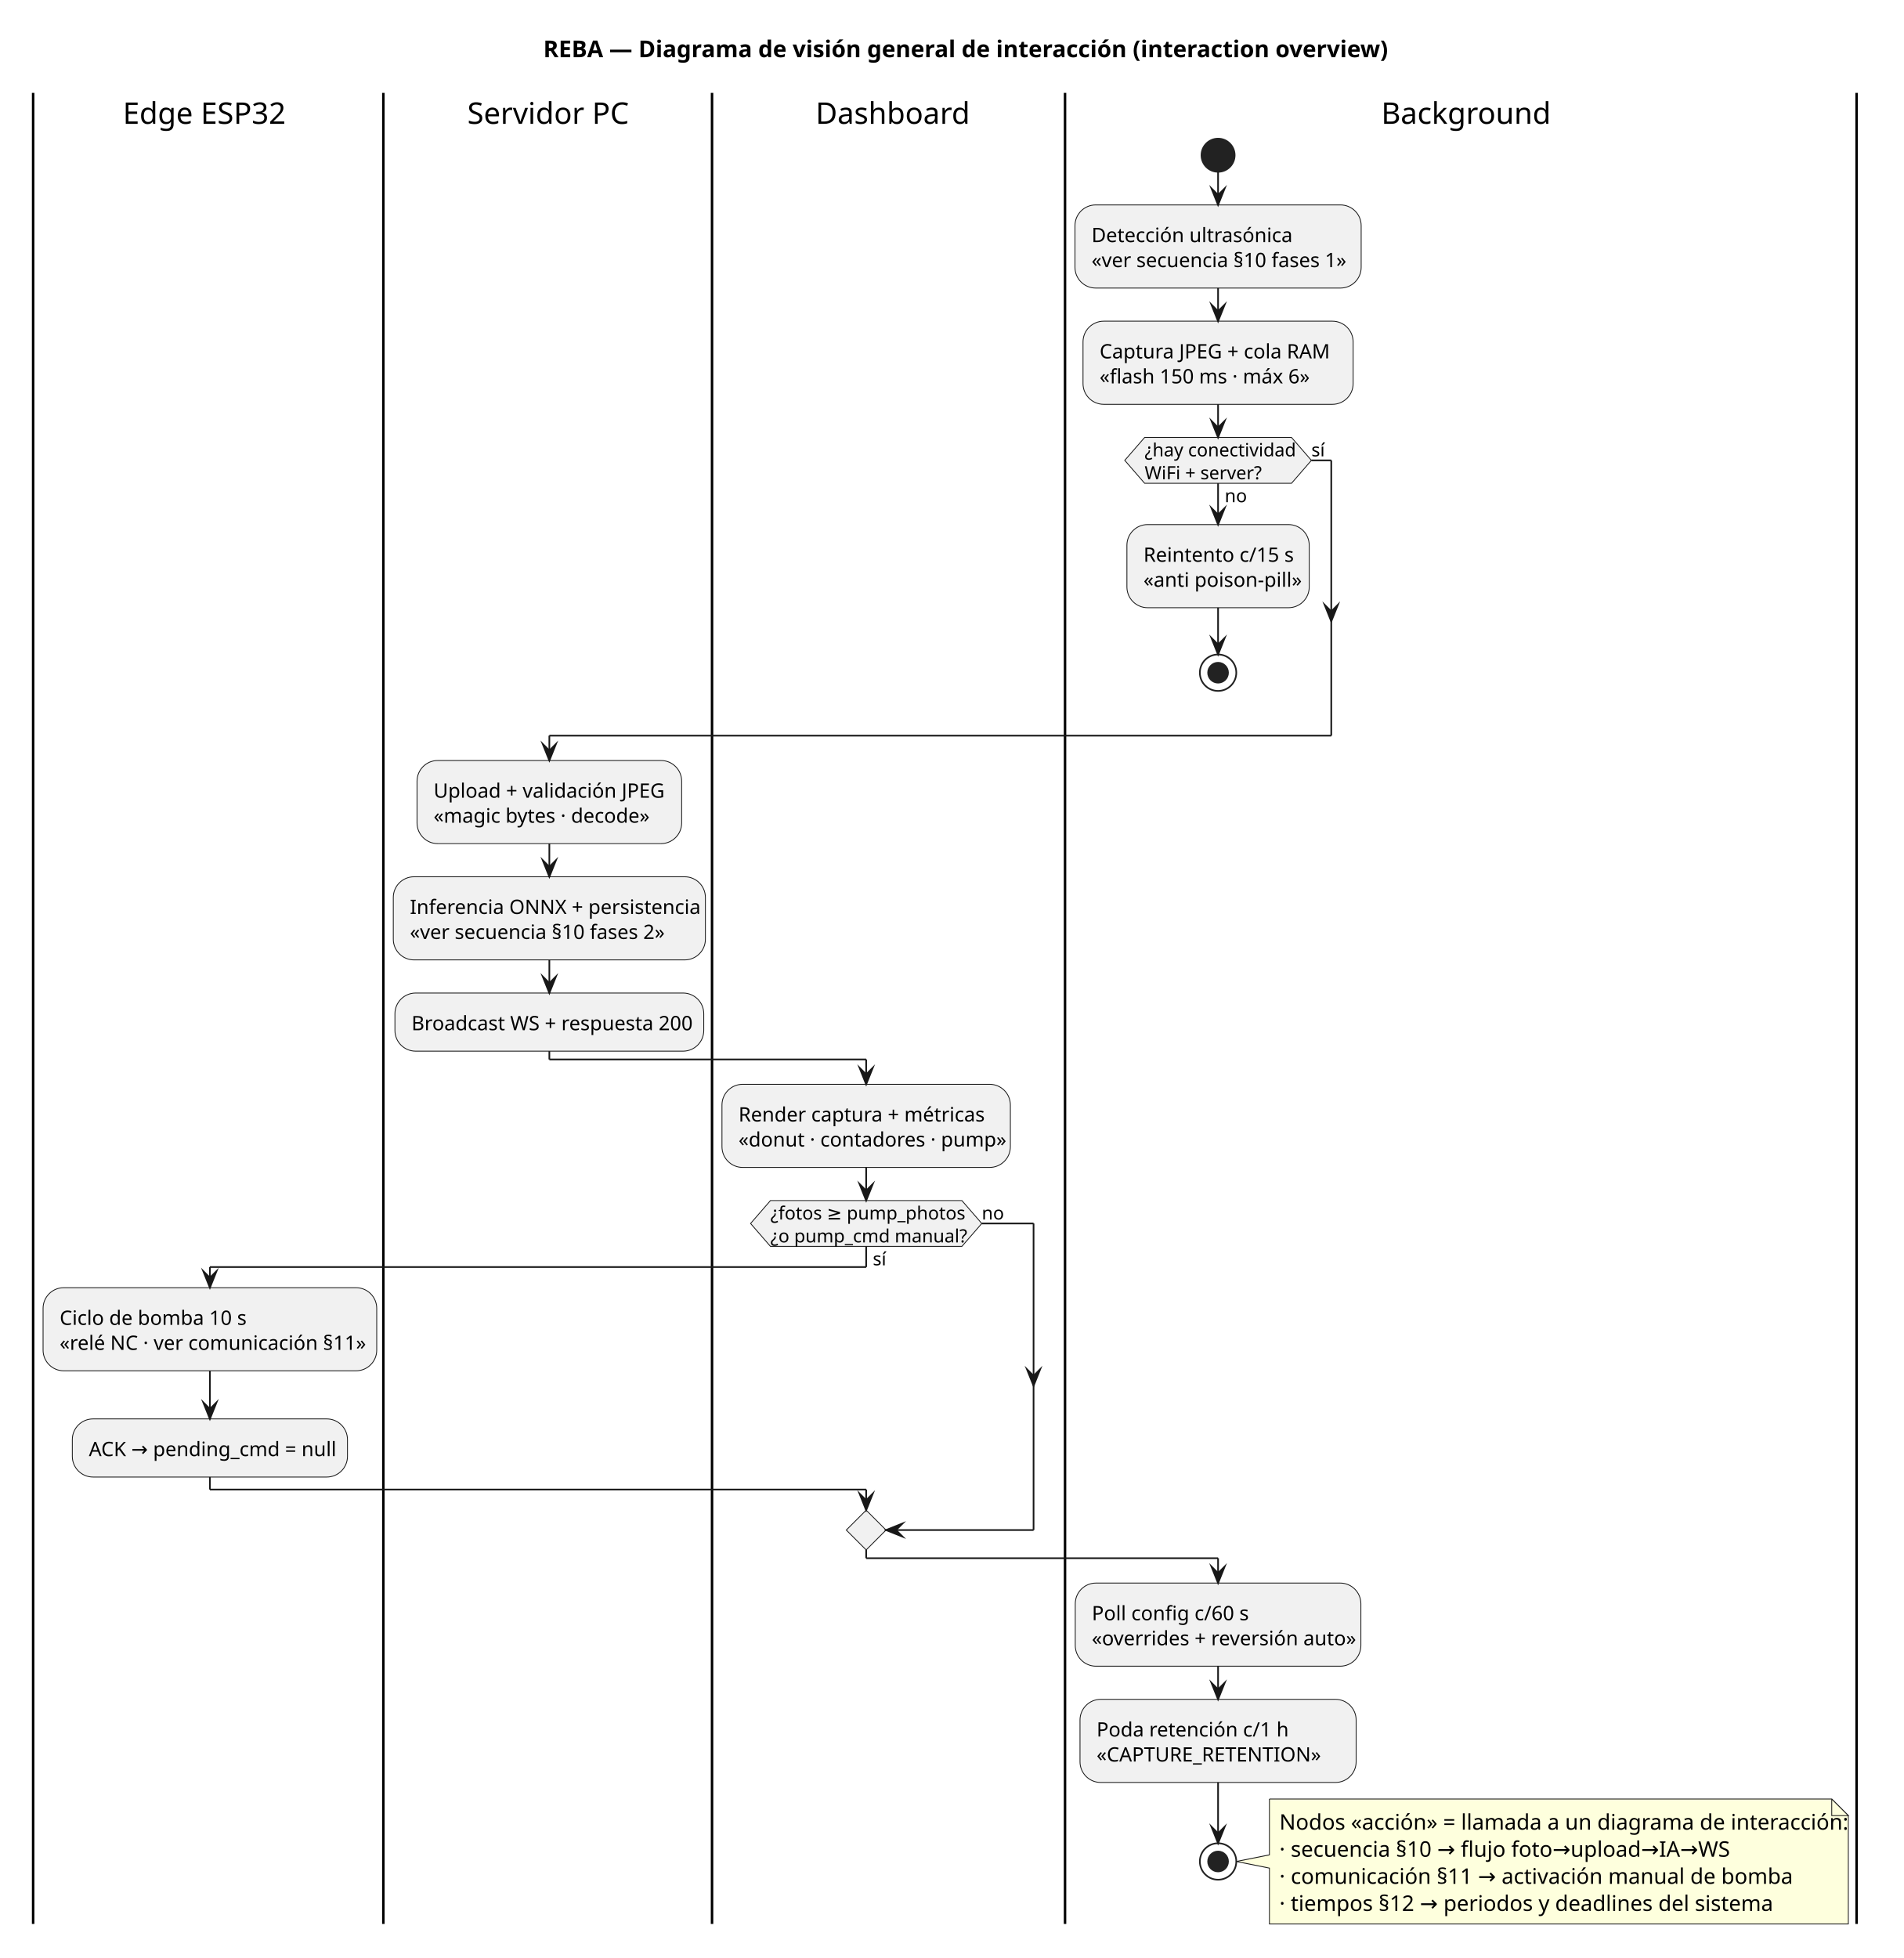
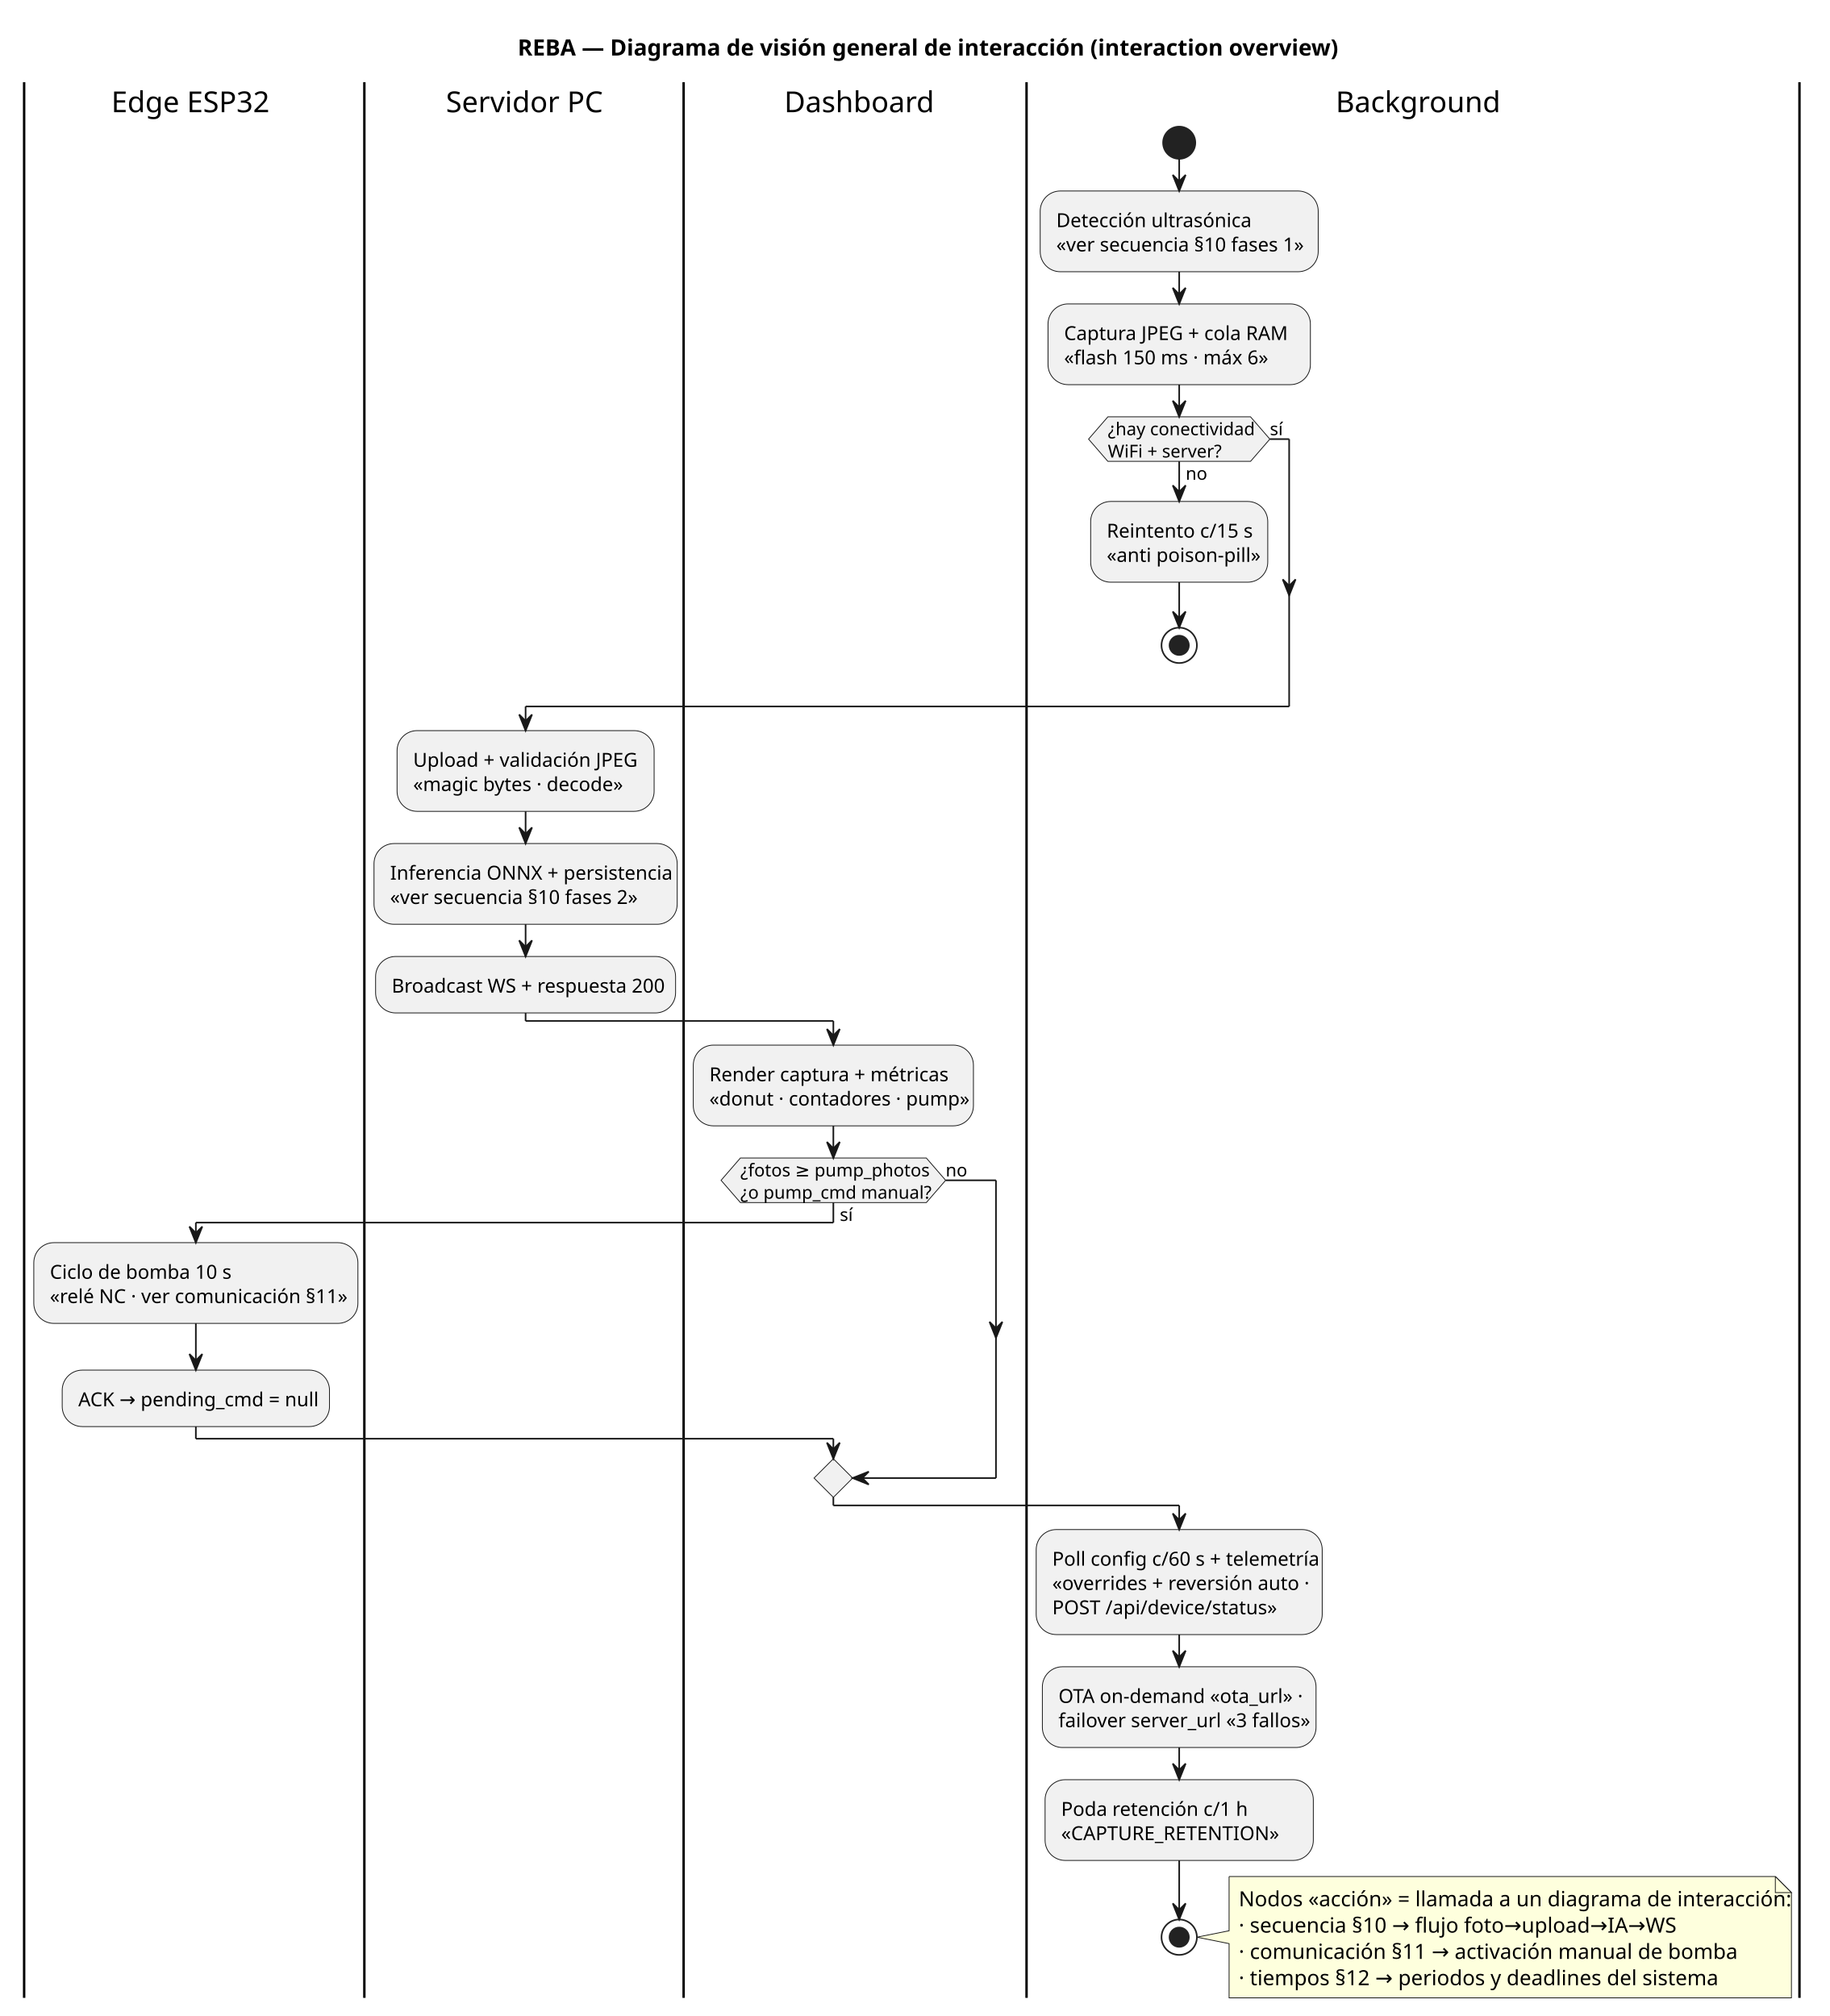
- <svg xmlns="http://www.w3.org/2000/svg" version="1.1" data-diagram-type="ACTIVITY" style="width:1149px;height:1182px;background:#FFFFFF;" width="1149px" height="1182px" viewBox="0 0 1149 1182" zoomAndPan="magnify" preserveAspectRatio="none" contentStyleType="text/css">
+ <svg xmlns="http://www.w3.org/2000/svg" contentStyleType="text/css" data-diagram-type="ACTIVITY" height="1253px" preserveAspectRatio="none" style="width:1137px;height:1253px;background:#FFFFFF;" version="1.1" viewBox="0 0 1137 1253" width="1137px" zoomAndPan="magnify">
  <defs />
-   <g font-family="sans-serif" lengthAdjust="spacing">
+   <g>
    <g class="title" data-source-line="1">
-       <text x="327.953" y="34.533" fill="#000" font-size="14" textLength="491.354" font-weight="700">REBA — Diagrama de visión general de interacción (interaction overview)</text>
+       <text fill="#000000" font-family="sans-serif" font-size="14" font-weight="bold" lengthAdjust="spacing" textLength="491.353" x="321.699" y="34.533">REBA — Diagrama de visión general de interacción (interaction overview)</text>
    </g>
-     <rect x="20" y="56.064" width="1102.26" height="22.641" fill="none" style="stroke:none;" />
-     <rect x="26" y="777.342" width="201.418" height="50.188" fill="#F1F1F1" style="stroke:#181818;stroke-width:0.5;" rx="12.5" ry="12.5" />
-     <text x="36" y="799.799" fill="#000" font-size="12" textLength="109.395">Ciclo de bomba 10 s</text>
-     <text x="36" y="814.893" fill="#000" font-size="12" textLength="181.418">«relé NC · ver comunicación §11»</text>
-     <rect x="43.657" y="856.564" width="166.104" height="35.094" fill="#F1F1F1" style="stroke:#181818;stroke-width:0.5;" rx="12.5" ry="12.5" />
-     <text x="53.657" y="879.021" fill="#000" font-size="12" textLength="146.104">ACK → pending_cmd = null</text>
-     <line x1="20" y1="56.064" x2="20" y2="1161.439" style="stroke:#000;stroke-width:1.5;" />
-     <rect x="251.75" y="459.096" width="159.746" height="50.188" fill="#F1F1F1" style="stroke:#181818;stroke-width:0.5;" rx="12.5" ry="12.5" />
-     <text x="261.75" y="481.553" fill="#000" font-size="12" textLength="139.746">Upload + validación JPEG</text>
-     <text x="261.75" y="496.646" fill="#000" font-size="12" textLength="127.406">«magic bytes · decode»</text>
-     <rect x="237.418" y="529.283" width="188.41" height="50.188" fill="#F1F1F1" style="stroke:#181818;stroke-width:0.5;" rx="12.5" ry="12.5" />
-     <text x="247.418" y="551.74" fill="#000" font-size="12" textLength="168.41">Inferencia ONNX + persistencia</text>
-     <text x="247.418" y="566.834" fill="#000" font-size="12" textLength="152.766">«ver secuencia §10 fases 2»</text>
-     <rect x="238.411" y="599.471" width="186.424" height="35.094" fill="#F1F1F1" style="stroke:#181818;stroke-width:0.5;" rx="12.5" ry="12.5" />
-     <text x="248.411" y="621.928" fill="#000" font-size="12" textLength="166.424">Broadcast WS + respuesta 200</text>
-     <line x1="231.418" y1="56.064" x2="231.418" y2="1161.439" style="stroke:#000;stroke-width:1.5;" />
-     <rect x="435.828" y="654.564" width="174.096" height="50.188" fill="#F1F1F1" style="stroke:#181818;stroke-width:0.5;" rx="12.5" ry="12.5" />
-     <text x="445.828" y="677.021" fill="#000" font-size="12" textLength="141.732">Render captura + métricas</text>
-     <text x="445.828" y="692.115" fill="#000" font-size="12" textLength="154.096">«donut · contadores · pump»</text>
-     <polygon points="465.096,724.752,580.656,724.752,592.656,738.588,580.656,752.424,465.096,752.424,453.096,738.588,465.096,724.752" fill="#F1F1F1" style="stroke:#181818;stroke-width:0.5;stroke-linejoin:miter;stroke-miterlimit:10;" />
-     <text x="526.876" y="763.843" fill="#000" font-size="11" textLength="8.556">sí</text>
-     <text x="465.096" y="736.171" fill="#000" font-size="11" textLength="110.859">¿fotos ≥ pump_photos</text>
-     <text x="465.096" y="750.007" fill="#000" font-size="11" textLength="115.559">¿o pump_cmd manual?</text>
-     <text x="592.656" y="736.171" fill="#000" font-size="11" textLength="12.235">no</text>
-     <polygon points="522.876,911.658,534.876,923.658,522.876,935.658,510.876,923.658,522.876,911.658" fill="#F1F1F1" style="stroke:#181818;stroke-width:0.5;stroke-linejoin:miter;stroke-miterlimit:10;" />
-     <line x1="429.828" y1="56.064" x2="429.828" y2="1161.439" style="stroke:#000;stroke-width:1.5;" />
-     <ellipse cx="735.307" cy="93.705" rx="10" ry="10" fill="#222" style="stroke:#222;stroke-width:1;" />
-     <rect x="648.924" y="123.705" width="172.766" height="50.188" fill="#F1F1F1" style="stroke:#181818;stroke-width:0.5;" rx="12.5" ry="12.5" />
-     <text x="658.924" y="146.162" fill="#000" font-size="12" textLength="114.727">Detección ultrasónica</text>
-     <text x="658.924" y="161.256" fill="#000" font-size="12" textLength="152.766">«ver secuencia §10 fases 1»</text>
-     <rect x="653.778" y="193.893" width="163.057" height="50.188" fill="#F1F1F1" style="stroke:#181818;stroke-width:0.5;" rx="12.5" ry="12.5" />
-     <text x="663.778" y="216.35" fill="#000" font-size="12" textLength="143.057">Captura JPEG + cola RAM</text>
-     <text x="663.778" y="231.443" fill="#000" font-size="12" textLength="124.723">«flash 150 ms · máx 6»</text>
-     <rect x="680.277" y="316.67" width="110.059" height="50.188" fill="#F1F1F1" style="stroke:#181818;stroke-width:0.5;" rx="12.5" ry="12.5" />
-     <text x="690.277" y="339.127" fill="#000" font-size="12" textLength="86.719">Reintento c/15 s</text>
-     <text x="690.277" y="354.221" fill="#000" font-size="12" textLength="90.059">«anti poison-pill»</text>
-     <ellipse cx="735.307" cy="406.096" rx="11" ry="11" fill="none" style="stroke:#222;stroke-width:1;" />
-     <ellipse cx="735.307" cy="406.096" rx="6" ry="6" fill="#222" style="stroke:#222;stroke-width:1;" />
-     <polygon points="690.976,264.08,779.637,264.08,791.637,277.916,779.637,291.752,690.976,291.752,678.976,277.916,690.976,264.08" fill="#F1F1F1" style="stroke:#181818;stroke-width:0.5;stroke-linejoin:miter;stroke-miterlimit:10;" />
-     <text x="739.307" y="303.171" fill="#000" font-size="11" textLength="12.235">no</text>
-     <text x="690.976" y="275.499" fill="#000" font-size="11" textLength="88.661">¿hay conectividad</text>
-     <text x="690.976" y="289.335" fill="#000" font-size="11" textLength="71.205">WiFi + server?</text>
-     <text x="791.637" y="275.499" fill="#000" font-size="11" textLength="8.556">sí</text>
-     <rect x="649.097" y="955.658" width="172.42" height="50.188" fill="#F1F1F1" style="stroke:#181818;stroke-width:0.5;" rx="12.5" ry="12.5" />
-     <text x="659.097" y="978.115" fill="#000" font-size="12" textLength="90.715">Poll config c/60 s</text>
-     <text x="659.097" y="993.209" fill="#000" font-size="12" textLength="152.42">«overrides + reversión auto»</text>
-     <rect x="651.959" y="1025.846" width="166.695" height="50.188" fill="#F1F1F1" style="stroke:#181818;stroke-width:0.5;" rx="12.5" ry="12.5" />
-     <text x="661.959" y="1048.303" fill="#000" font-size="12" textLength="110.074">Poda retención c/1 h</text>
-     <text x="661.959" y="1063.396" fill="#000" font-size="12" textLength="146.695">«CAPTURE_RETENTION»</text>
-     <path d="M766.307,1086.033 L766.307,1119.736 L746.307,1123.736 L766.307,1127.736 L766.307,1161.439 A0,0 0 0 0 766.307,1161.439 L1115.76,1161.439 A0,0 0 0 0 1115.76,1161.439 L1115.76,1096.033 L1105.76,1086.033 L766.307,1086.033 A0,0 0 0 0 766.307,1086.033" style="stroke:#181818;stroke-width:0.5;" fill="#FEFFDD" />
-     <path d="M1105.76,1086.033 L1105.76,1096.033 L1115.76,1096.033 L1105.76,1086.033" style="stroke:#181818;stroke-width:0.5;" fill="#FEFFDD" />
-     <text x="772.307" y="1104.528" fill="#000" font-size="13" textLength="328.453">Nodos «acción» = llamada a un diagrama de interacción:</text>
-     <text x="772.307" y="1120.88" fill="#000" font-size="13" textLength="265.275">· secuencia §10 → flujo foto→upload→IA→WS</text>
-     <text x="772.307" y="1137.231" fill="#000" font-size="13" textLength="296.658">· comunicación §11 → activación manual de bomba</text>
-     <text x="772.307" y="1153.583" fill="#000" font-size="13" textLength="293.033">· tiempos §12   → periodos y deadlines del sistema</text>
-     <ellipse cx="735.307" cy="1123.736" rx="11" ry="11" fill="none" style="stroke:#222;stroke-width:1;" />
-     <ellipse cx="735.307" cy="1123.736" rx="6" ry="6" fill="#222" style="stroke:#222;stroke-width:1;" />
-     <line x1="642.924" y1="56.064" x2="642.924" y2="1161.439" style="stroke:#000;stroke-width:1.5;" />
-     <line x1="1120.76" y1="56.064" x2="1120.76" y2="1161.439" style="stroke:#000;stroke-width:1.5;" />
-     <line x1="126.709" y1="827.529" x2="126.709" y2="856.564" style="stroke:#181818;stroke-width:1;" />
-     <polygon points="122.709,846.564,126.709,856.564,130.709,846.564,126.709,850.564" fill="#181818" style="stroke:#181818;stroke-width:1;stroke-linejoin:miter;stroke-miterlimit:10;" />
-     <line x1="331.623" y1="509.283" x2="331.623" y2="529.283" style="stroke:#181818;stroke-width:1;" />
-     <polygon points="327.623,519.283,331.623,529.283,335.623,519.283,331.623,523.283" fill="#181818" style="stroke:#181818;stroke-width:1;stroke-linejoin:miter;stroke-miterlimit:10;" />
-     <line x1="331.623" y1="579.471" x2="331.623" y2="599.471" style="stroke:#181818;stroke-width:1;" />
-     <polygon points="327.623,589.471,331.623,599.471,335.623,589.471,331.623,593.471" fill="#181818" style="stroke:#181818;stroke-width:1;stroke-linejoin:miter;stroke-miterlimit:10;" />
-     <line x1="592.656" y1="738.588" x2="623.924" y2="738.588" style="stroke:#181818;stroke-width:1;" />
-     <polygon points="619.924,826.564,623.924,836.564,627.924,826.564,623.924,830.564" fill="#181818" style="stroke:#181818;stroke-width:1;stroke-linejoin:miter;stroke-miterlimit:10;" />
-     <line x1="623.924" y1="738.588" x2="623.924" y2="923.658" style="stroke:#181818;stroke-width:1;" />
-     <line x1="623.924" y1="923.658" x2="534.876" y2="923.658" style="stroke:#181818;stroke-width:1;" />
-     <polygon points="544.876,919.658,534.876,923.658,544.876,927.658,540.876,923.658" fill="#181818" style="stroke:#181818;stroke-width:1;stroke-linejoin:miter;stroke-miterlimit:10;" />
-     <line x1="522.876" y1="704.752" x2="522.876" y2="724.752" style="stroke:#181818;stroke-width:1;" />
-     <polygon points="518.876,714.752,522.876,724.752,526.876,714.752,522.876,718.752" fill="#181818" style="stroke:#181818;stroke-width:1;stroke-linejoin:miter;stroke-miterlimit:10;" />
-     <line x1="735.307" y1="103.705" x2="735.307" y2="123.705" style="stroke:#181818;stroke-width:1;" />
-     <polygon points="731.307,113.705,735.307,123.705,739.307,113.705,735.307,117.705" fill="#181818" style="stroke:#181818;stroke-width:1;stroke-linejoin:miter;stroke-miterlimit:10;" />
-     <line x1="735.307" y1="173.893" x2="735.307" y2="193.893" style="stroke:#181818;stroke-width:1;" />
-     <polygon points="731.307,183.893,735.307,193.893,739.307,183.893,735.307,187.893" fill="#181818" style="stroke:#181818;stroke-width:1;stroke-linejoin:miter;stroke-miterlimit:10;" />
-     <line x1="735.307" y1="366.857" x2="735.307" y2="395.096" style="stroke:#181818;stroke-width:1;" />
-     <polygon points="731.307,385.096,735.307,395.096,739.307,385.096,735.307,389.096" fill="#181818" style="stroke:#181818;stroke-width:1;stroke-linejoin:miter;stroke-miterlimit:10;" />
-     <line x1="735.307" y1="291.752" x2="735.307" y2="316.67" style="stroke:#181818;stroke-width:1;" />
-     <polygon points="731.307,306.67,735.307,316.67,739.307,306.67,735.307,310.67" fill="#181818" style="stroke:#181818;stroke-width:1;stroke-linejoin:miter;stroke-miterlimit:10;" />
-     <line x1="791.637" y1="277.916" x2="803.637" y2="277.916" style="stroke:#181818;stroke-width:1;" />
-     <polygon points="799.637,365.096,803.637,375.096,807.637,365.096,803.637,369.096" fill="#181818" style="stroke:#181818;stroke-width:1;stroke-linejoin:miter;stroke-miterlimit:10;" />
-     <line x1="803.637" y1="277.916" x2="803.637" y2="444.096" style="stroke:#181818;stroke-width:1;" />
-     <line x1="803.637" y1="444.096" x2="331.623" y2="444.096" style="stroke:#181818;stroke-width:1;" />
-     <line x1="331.623" y1="444.096" x2="331.623" y2="459.096" style="stroke:#181818;stroke-width:1;" />
-     <polygon points="327.623,449.096,331.623,459.096,335.623,449.096,331.623,453.096" fill="#181818" style="stroke:#181818;stroke-width:1;stroke-linejoin:miter;stroke-miterlimit:10;" />
-     <line x1="735.307" y1="244.08" x2="735.307" y2="264.08" style="stroke:#181818;stroke-width:1;" />
-     <polygon points="731.307,254.08,735.307,264.08,739.307,254.08,735.307,258.08" fill="#181818" style="stroke:#181818;stroke-width:1;stroke-linejoin:miter;stroke-miterlimit:10;" />
-     <line x1="735.307" y1="1005.846" x2="735.307" y2="1025.846" style="stroke:#181818;stroke-width:1;" />
-     <polygon points="731.307,1015.846,735.307,1025.846,739.307,1015.846,735.307,1019.846" fill="#181818" style="stroke:#181818;stroke-width:1;stroke-linejoin:miter;stroke-miterlimit:10;" />
-     <line x1="735.307" y1="1076.033" x2="735.307" y2="1112.736" style="stroke:#181818;stroke-width:1;" />
-     <polygon points="731.307,1102.736,735.307,1112.736,739.307,1102.736,735.307,1106.736" fill="#181818" style="stroke:#181818;stroke-width:1;stroke-linejoin:miter;stroke-miterlimit:10;" />
-     <line x1="331.623" y1="634.564" x2="331.623" y2="639.564" style="stroke:#181818;stroke-width:1;" />
-     <line x1="331.623" y1="639.564" x2="522.876" y2="639.564" style="stroke:#181818;stroke-width:1;" />
-     <line x1="522.876" y1="639.564" x2="522.876" y2="654.564" style="stroke:#181818;stroke-width:1;" />
-     <polygon points="518.876,644.564,522.876,654.564,526.876,644.564,522.876,648.564" fill="#181818" style="stroke:#181818;stroke-width:1;stroke-linejoin:miter;stroke-miterlimit:10;" />
-     <line x1="522.876" y1="752.424" x2="522.876" y2="764.883" style="stroke:#181818;stroke-width:1;" />
-     <line x1="522.876" y1="764.883" x2="126.709" y2="764.883" style="stroke:#181818;stroke-width:1;" />
-     <line x1="126.709" y1="764.883" x2="126.709" y2="777.342" style="stroke:#181818;stroke-width:1;" />
-     <polygon points="122.709,767.342,126.709,777.342,130.709,767.342,126.709,771.342" fill="#181818" style="stroke:#181818;stroke-width:1;stroke-linejoin:miter;stroke-miterlimit:10;" />
-     <line x1="126.709" y1="891.658" x2="126.709" y2="899.199" style="stroke:#181818;stroke-width:1;" />
-     <line x1="126.709" y1="899.199" x2="522.876" y2="899.199" style="stroke:#181818;stroke-width:1;" />
-     <line x1="522.876" y1="899.199" x2="522.876" y2="911.658" style="stroke:#181818;stroke-width:1;" />
-     <polygon points="518.876,901.658,522.876,911.658,526.876,901.658,522.876,905.658" fill="#181818" style="stroke:#181818;stroke-width:1;stroke-linejoin:miter;stroke-miterlimit:10;" />
-     <line x1="522.876" y1="935.658" x2="522.876" y2="940.658" style="stroke:#181818;stroke-width:1;" />
-     <line x1="522.876" y1="940.658" x2="735.307" y2="940.658" style="stroke:#181818;stroke-width:1;" />
-     <line x1="735.307" y1="940.658" x2="735.307" y2="955.658" style="stroke:#181818;stroke-width:1;" />
-     <polygon points="731.307,945.658,735.307,955.658,739.307,945.658,735.307,949.658" fill="#181818" style="stroke:#181818;stroke-width:1;stroke-linejoin:miter;stroke-miterlimit:10;" />
-     <text x="74.17" y="74.75" fill="#000" font-size="18" textLength="103.078">Edge ESP32</text>
-     <text x="282.107" y="74.75" fill="#000" font-size="18" textLength="97.031">Servidor PC</text>
-     <text x="492.347" y="74.75" fill="#000" font-size="18" textLength="88.058">Dashboard</text>
-     <text x="833.81" y="74.75" fill="#000" font-size="18" textLength="96.064">Background</text>
+     <rect fill="none" height="22.641" style="stroke:none;stroke-width:1;" width="1104.751" x="15" y="51.065" />
+     <rect fill="#F1F1F1" height="50.188" rx="12.5" ry="12.5" style="stroke:#181818;stroke-width:0.5;" width="201.418" x="21" y="772.342" />
+     <text fill="#000000" font-family="sans-serif" font-size="12" lengthAdjust="spacing" textLength="109.394" x="31" y="794.799">Ciclo de bomba 10 s</text>
+     <text fill="#000000" font-family="sans-serif" font-size="12" lengthAdjust="spacing" textLength="181.418" x="31" y="809.893">«relé NC · ver comunicación §11»</text>
+     <rect fill="#F1F1F1" height="35.094" rx="12.5" ry="12.5" style="stroke:#181818;stroke-width:0.5;" width="166.103" x="38.657" y="851.564" />
+     <text fill="#000000" font-family="sans-serif" font-size="12" lengthAdjust="spacing" textLength="146.103" x="48.657" y="874.021">ACK → pending_cmd = null</text>
+     <line style="stroke:#000000;stroke-width:1.5;" x1="15" x2="15" y1="51.065" y2="1241.721" />
+     <rect fill="#F1F1F1" height="50.188" rx="12.5" ry="12.5" style="stroke:#181818;stroke-width:0.5;" width="159.746" x="246.75" y="454.096" />
+     <text fill="#000000" font-family="sans-serif" font-size="12" lengthAdjust="spacing" textLength="139.746" x="256.75" y="476.553">Upload + validación JPEG</text>
+     <text fill="#000000" font-family="sans-serif" font-size="12" lengthAdjust="spacing" textLength="127.406" x="256.75" y="491.647">«magic bytes · decode»</text>
+     <rect fill="#F1F1F1" height="50.188" rx="12.5" ry="12.5" style="stroke:#181818;stroke-width:0.5;" width="188.41" x="232.418" y="524.283" />
+     <text fill="#000000" font-family="sans-serif" font-size="12" lengthAdjust="spacing" textLength="168.41" x="242.418" y="546.74">Inferencia ONNX + persistencia</text>
+     <text fill="#000000" font-family="sans-serif" font-size="12" lengthAdjust="spacing" textLength="152.766" x="242.418" y="561.834">«ver secuencia §10 fases 2»</text>
+     <rect fill="#F1F1F1" height="35.094" rx="12.5" ry="12.5" style="stroke:#181818;stroke-width:0.5;" width="186.424" x="233.411" y="594.471" />
+     <text fill="#000000" font-family="sans-serif" font-size="12" lengthAdjust="spacing" textLength="166.424" x="243.411" y="616.928">Broadcast WS + respuesta 200</text>
+     <line style="stroke:#000000;stroke-width:1.5;" x1="226.418" x2="226.418" y1="51.065" y2="1241.721" />
+     <rect fill="#F1F1F1" height="50.188" rx="12.5" ry="12.5" style="stroke:#181818;stroke-width:0.5;" width="174.096" x="430.828" y="649.564" />
+     <text fill="#000000" font-family="sans-serif" font-size="12" lengthAdjust="spacing" textLength="141.732" x="440.828" y="672.021">Render captura + métricas</text>
+     <text fill="#000000" font-family="sans-serif" font-size="12" lengthAdjust="spacing" textLength="154.096" x="440.828" y="687.115">«donut · contadores · pump»</text>
+     <polygon fill="#F1F1F1" points="460.096,719.752,575.655,719.752,587.655,733.588,575.655,747.424,460.096,747.424,448.096,733.588,460.096,719.752" style="stroke:#181818;stroke-width:0.5;" />
+     <text fill="#000000" font-family="sans-serif" font-size="11" lengthAdjust="spacing" textLength="8.556" x="521.876" y="758.843">sí</text>
+     <text fill="#000000" font-family="sans-serif" font-size="11" lengthAdjust="spacing" textLength="110.859" x="460.096" y="731.171">¿fotos ≥ pump_photos</text>
+     <text fill="#000000" font-family="sans-serif" font-size="11" lengthAdjust="spacing" textLength="115.559" x="460.096" y="745.007">¿o pump_cmd manual?</text>
+     <text fill="#000000" font-family="sans-serif" font-size="11" lengthAdjust="spacing" textLength="12.235" x="587.655" y="731.171">no</text>
+     <polygon fill="#F1F1F1" points="517.876,906.658,529.876,918.658,517.876,930.658,505.876,918.658,517.876,906.658" style="stroke:#181818;stroke-width:0.5;" />
+     <line style="stroke:#000000;stroke-width:1.5;" x1="424.828" x2="424.828" y1="51.065" y2="1241.721" />
+     <ellipse cx="732.797" cy="88.705" fill="#222222" rx="10" ry="10" style="stroke:#222222;stroke-width:1;" />
+     <rect fill="#F1F1F1" height="50.188" rx="12.5" ry="12.5" style="stroke:#181818;stroke-width:0.5;" width="172.766" x="646.414" y="118.705" />
+     <text fill="#000000" font-family="sans-serif" font-size="12" lengthAdjust="spacing" textLength="114.727" x="656.414" y="141.162">Detección ultrasónica</text>
+     <text fill="#000000" font-family="sans-serif" font-size="12" lengthAdjust="spacing" textLength="152.766" x="656.414" y="156.256">«ver secuencia §10 fases 1»</text>
+     <rect fill="#F1F1F1" height="50.188" rx="12.5" ry="12.5" style="stroke:#181818;stroke-width:0.5;" width="163.057" x="651.269" y="188.893" />
+     <text fill="#000000" font-family="sans-serif" font-size="12" lengthAdjust="spacing" textLength="143.057" x="661.269" y="211.35">Captura JPEG + cola RAM</text>
+     <text fill="#000000" font-family="sans-serif" font-size="12" lengthAdjust="spacing" textLength="124.723" x="661.269" y="226.443">«flash 150 ms · máx 6»</text>
+     <rect fill="#F1F1F1" height="50.188" rx="12.5" ry="12.5" style="stroke:#181818;stroke-width:0.5;" width="110.059" x="677.768" y="311.67" />
+     <text fill="#000000" font-family="sans-serif" font-size="12" lengthAdjust="spacing" textLength="86.719" x="687.768" y="334.127">Reintento c/15 s</text>
+     <text fill="#000000" font-family="sans-serif" font-size="12" lengthAdjust="spacing" textLength="90.059" x="687.768" y="349.221">«anti poison-pill»</text>
+     <ellipse cx="732.797" cy="401.096" fill="none" rx="11" ry="11" style="stroke:#222222;stroke-width:1;" />
+     <ellipse cx="732.797" cy="401.096" fill="#222222" rx="6" ry="6" style="stroke:#222222;stroke-width:1;" />
+     <polygon fill="#F1F1F1" points="688.467,259.08,777.127,259.08,789.127,272.916,777.127,286.752,688.467,286.752,676.467,272.916,688.467,259.08" style="stroke:#181818;stroke-width:0.5;" />
+     <text fill="#000000" font-family="sans-serif" font-size="11" lengthAdjust="spacing" textLength="12.235" x="736.797" y="298.171">no</text>
+     <text fill="#000000" font-family="sans-serif" font-size="11" lengthAdjust="spacing" textLength="88.661" x="688.467" y="270.499">¿hay conectividad</text>
+     <text fill="#000000" font-family="sans-serif" font-size="11" lengthAdjust="spacing" textLength="71.205" x="688.467" y="284.335">WiFi + server?</text>
+     <text fill="#000000" font-family="sans-serif" font-size="11" lengthAdjust="spacing" textLength="8.556" x="789.127" y="270.499">sí</text>
+     <rect fill="#F1F1F1" height="65.281" rx="12.5" ry="12.5" style="stroke:#181818;stroke-width:0.5;" width="177.746" x="643.924" y="950.658" />
+     <text fill="#000000" font-family="sans-serif" font-size="12" lengthAdjust="spacing" textLength="157.746" x="653.924" y="973.115">Poll config c/60 s + telemetría</text>
+     <text fill="#000000" font-family="sans-serif" font-size="12" lengthAdjust="spacing" textLength="153.076" x="653.924" y="988.209">«overrides + reversión auto ·</text>
+     <text fill="#000000" font-family="sans-serif" font-size="12" lengthAdjust="spacing" textLength="135.398" x="653.924" y="1003.303">POST /api/device/status»</text>
+     <rect fill="#F1F1F1" height="50.188" rx="12.5" ry="12.5" style="stroke:#181818;stroke-width:0.5;" width="170.07" x="647.762" y="1035.939" />
+     <text fill="#000000" font-family="sans-serif" font-size="12" lengthAdjust="spacing" textLength="149.414" x="657.762" y="1058.397">OTA on-demand «ota_url» ·</text>
+     <text fill="#000000" font-family="sans-serif" font-size="12" lengthAdjust="spacing" textLength="150.07" x="657.762" y="1073.49">failover server_url «3 fallos»</text>
+     <rect fill="#F1F1F1" height="50.188" rx="12.5" ry="12.5" style="stroke:#181818;stroke-width:0.5;" width="166.695" x="649.449" y="1106.127" />
+     <text fill="#000000" font-family="sans-serif" font-size="12" lengthAdjust="spacing" textLength="110.074" x="659.449" y="1128.584">Poda retención c/1 h</text>
+     <text fill="#000000" font-family="sans-serif" font-size="12" lengthAdjust="spacing" textLength="146.695" x="659.449" y="1143.678">«CAPTURE_RETENTION»</text>
+     <path d="M763.797,1166.314 L763.797,1200.018 L743.797,1204.018 L763.797,1208.018 L763.797,1241.721 A0,0 0 0 0 763.797,1241.721 L1113.25,1241.721 A0,0 0 0 0 1113.25,1241.721 L1113.25,1176.314 L1103.25,1166.314 L763.797,1166.314 A0,0 0 0 0 763.797,1166.314" fill="#FEFFDD" style="stroke:#181818;stroke-width:0.5;" />
+     <path d="M1103.25,1166.314 L1103.25,1176.314 L1113.25,1176.314 L1103.25,1166.314" fill="#FEFFDD" style="stroke:#181818;stroke-width:0.5;" />
+     <text fill="#000000" font-family="sans-serif" font-size="13" lengthAdjust="spacing" textLength="328.453" x="769.797" y="1184.81">Nodos «acción» = llamada a un diagrama de interacción:</text>
+     <text fill="#000000" font-family="sans-serif" font-size="13" lengthAdjust="spacing" textLength="265.275" x="769.797" y="1201.161">· secuencia §10 → flujo foto→upload→IA→WS</text>
+     <text fill="#000000" font-family="sans-serif" font-size="13" lengthAdjust="spacing" textLength="296.658" x="769.797" y="1217.513">· comunicación §11 → activación manual de bomba</text>
+     <text fill="#000000" font-family="sans-serif" font-size="13" lengthAdjust="spacing" textLength="293.033" x="769.797" y="1233.864">· tiempos §12   → periodos y deadlines del sistema</text>
+     <ellipse cx="732.797" cy="1204.018" fill="none" rx="11" ry="11" style="stroke:#222222;stroke-width:1;" />
+     <ellipse cx="732.797" cy="1204.018" fill="#222222" rx="6" ry="6" style="stroke:#222222;stroke-width:1;" />
+     <line style="stroke:#000000;stroke-width:1.5;" x1="637.924" x2="637.924" y1="51.065" y2="1241.721" />
+     <line style="stroke:#000000;stroke-width:1.5;" x1="1118.25" x2="1118.25" y1="51.065" y2="1241.721" />
+     <line style="stroke:#181818;stroke-width:1;" x1="121.709" x2="121.709" y1="822.529" y2="851.564" />
+     <polygon fill="#181818" points="117.709,841.564,121.709,851.564,125.709,841.564,121.709,845.564" style="stroke:#181818;stroke-width:1;" />
+     <line style="stroke:#181818;stroke-width:1;" x1="326.623" x2="326.623" y1="504.283" y2="524.283" />
+     <polygon fill="#181818" points="322.623,514.283,326.623,524.283,330.623,514.283,326.623,518.283" style="stroke:#181818;stroke-width:1;" />
+     <line style="stroke:#181818;stroke-width:1;" x1="326.623" x2="326.623" y1="574.471" y2="594.471" />
+     <polygon fill="#181818" points="322.623,584.471,326.623,594.471,330.623,584.471,326.623,588.471" style="stroke:#181818;stroke-width:1;" />
+     <line style="stroke:#181818;stroke-width:1;" x1="587.655" x2="618.924" y1="733.588" y2="733.588" />
+     <polygon fill="#181818" points="614.924,821.564,618.924,831.564,622.924,821.564,618.924,825.564" style="stroke:#181818;stroke-width:1;" />
+     <line style="stroke:#181818;stroke-width:1;" x1="618.924" x2="618.924" y1="733.588" y2="918.658" />
+     <line style="stroke:#181818;stroke-width:1;" x1="618.924" x2="529.876" y1="918.658" y2="918.658" />
+     <polygon fill="#181818" points="539.876,914.658,529.876,918.658,539.876,922.658,535.876,918.658" style="stroke:#181818;stroke-width:1;" />
+     <line style="stroke:#181818;stroke-width:1;" x1="517.876" x2="517.876" y1="699.752" y2="719.752" />
+     <polygon fill="#181818" points="513.876,709.752,517.876,719.752,521.876,709.752,517.876,713.752" style="stroke:#181818;stroke-width:1;" />
+     <line style="stroke:#181818;stroke-width:1;" x1="732.797" x2="732.797" y1="98.705" y2="118.705" />
+     <polygon fill="#181818" points="728.797,108.705,732.797,118.705,736.797,108.705,732.797,112.705" style="stroke:#181818;stroke-width:1;" />
+     <line style="stroke:#181818;stroke-width:1;" x1="732.797" x2="732.797" y1="168.893" y2="188.893" />
+     <polygon fill="#181818" points="728.797,178.893,732.797,188.893,736.797,178.893,732.797,182.893" style="stroke:#181818;stroke-width:1;" />
+     <line style="stroke:#181818;stroke-width:1;" x1="732.797" x2="732.797" y1="361.857" y2="390.096" />
+     <polygon fill="#181818" points="728.797,380.096,732.797,390.096,736.797,380.096,732.797,384.096" style="stroke:#181818;stroke-width:1;" />
+     <line style="stroke:#181818;stroke-width:1;" x1="732.797" x2="732.797" y1="286.752" y2="311.67" />
+     <polygon fill="#181818" points="728.797,301.67,732.797,311.67,736.797,301.67,732.797,305.67" style="stroke:#181818;stroke-width:1;" />
+     <line style="stroke:#181818;stroke-width:1;" x1="789.127" x2="801.127" y1="272.916" y2="272.916" />
+     <polygon fill="#181818" points="797.127,360.096,801.127,370.096,805.127,360.096,801.127,364.096" style="stroke:#181818;stroke-width:1;" />
+     <line style="stroke:#181818;stroke-width:1;" x1="801.127" x2="801.127" y1="272.916" y2="439.096" />
+     <line style="stroke:#181818;stroke-width:1;" x1="801.127" x2="326.623" y1="439.096" y2="439.096" />
+     <line style="stroke:#181818;stroke-width:1;" x1="326.623" x2="326.623" y1="439.096" y2="454.096" />
+     <polygon fill="#181818" points="322.623,444.096,326.623,454.096,330.623,444.096,326.623,448.096" style="stroke:#181818;stroke-width:1;" />
+     <line style="stroke:#181818;stroke-width:1;" x1="732.797" x2="732.797" y1="239.08" y2="259.08" />
+     <polygon fill="#181818" points="728.797,249.08,732.797,259.08,736.797,249.08,732.797,253.08" style="stroke:#181818;stroke-width:1;" />
+     <line style="stroke:#181818;stroke-width:1;" x1="732.797" x2="732.797" y1="1015.939" y2="1035.939" />
+     <polygon fill="#181818" points="728.797,1025.939,732.797,1035.939,736.797,1025.939,732.797,1029.939" style="stroke:#181818;stroke-width:1;" />
+     <line style="stroke:#181818;stroke-width:1;" x1="732.797" x2="732.797" y1="1086.127" y2="1106.127" />
+     <polygon fill="#181818" points="728.797,1096.127,732.797,1106.127,736.797,1096.127,732.797,1100.127" style="stroke:#181818;stroke-width:1;" />
+     <line style="stroke:#181818;stroke-width:1;" x1="732.797" x2="732.797" y1="1156.314" y2="1193.018" />
+     <polygon fill="#181818" points="728.797,1183.018,732.797,1193.018,736.797,1183.018,732.797,1187.018" style="stroke:#181818;stroke-width:1;" />
+     <line style="stroke:#181818;stroke-width:1;" x1="326.623" x2="326.623" y1="629.564" y2="634.564" />
+     <line style="stroke:#181818;stroke-width:1;" x1="326.623" x2="517.876" y1="634.564" y2="634.564" />
+     <line style="stroke:#181818;stroke-width:1;" x1="517.876" x2="517.876" y1="634.564" y2="649.564" />
+     <polygon fill="#181818" points="513.876,639.564,517.876,649.564,521.876,639.564,517.876,643.564" style="stroke:#181818;stroke-width:1;" />
+     <line style="stroke:#181818;stroke-width:1;" x1="517.876" x2="517.876" y1="747.424" y2="759.883" />
+     <line style="stroke:#181818;stroke-width:1;" x1="517.876" x2="121.709" y1="759.883" y2="759.883" />
+     <line style="stroke:#181818;stroke-width:1;" x1="121.709" x2="121.709" y1="759.883" y2="772.342" />
+     <polygon fill="#181818" points="117.709,762.342,121.709,772.342,125.709,762.342,121.709,766.342" style="stroke:#181818;stroke-width:1;" />
+     <line style="stroke:#181818;stroke-width:1;" x1="121.709" x2="121.709" y1="886.658" y2="894.199" />
+     <line style="stroke:#181818;stroke-width:1;" x1="121.709" x2="517.876" y1="894.199" y2="894.199" />
+     <line style="stroke:#181818;stroke-width:1;" x1="517.876" x2="517.876" y1="894.199" y2="906.658" />
+     <polygon fill="#181818" points="513.876,896.658,517.876,906.658,521.876,896.658,517.876,900.658" style="stroke:#181818;stroke-width:1;" />
+     <line style="stroke:#181818;stroke-width:1;" x1="517.876" x2="517.876" y1="930.658" y2="935.658" />
+     <line style="stroke:#181818;stroke-width:1;" x1="517.876" x2="732.797" y1="935.658" y2="935.658" />
+     <line style="stroke:#181818;stroke-width:1;" x1="732.797" x2="732.797" y1="935.658" y2="950.658" />
+     <polygon fill="#181818" points="728.797,940.658,732.797,950.658,736.797,940.658,732.797,944.658" style="stroke:#181818;stroke-width:1;" />
+     <text fill="#000000" font-family="sans-serif" font-size="18" lengthAdjust="spacing" textLength="103.078" x="69.17" y="69.75">Edge ESP32</text>
+     <text fill="#000000" font-family="sans-serif" font-size="18" lengthAdjust="spacing" textLength="97.031" x="277.107" y="69.75">Servidor PC</text>
+     <text fill="#000000" font-family="sans-serif" font-size="18" lengthAdjust="spacing" textLength="88.058" x="487.347" y="69.75">Dashboard</text>
+     <text fill="#000000" font-family="sans-serif" font-size="18" lengthAdjust="spacing" textLength="96.064" x="830.055" y="69.75">Background</text>
  </g>
</svg>
